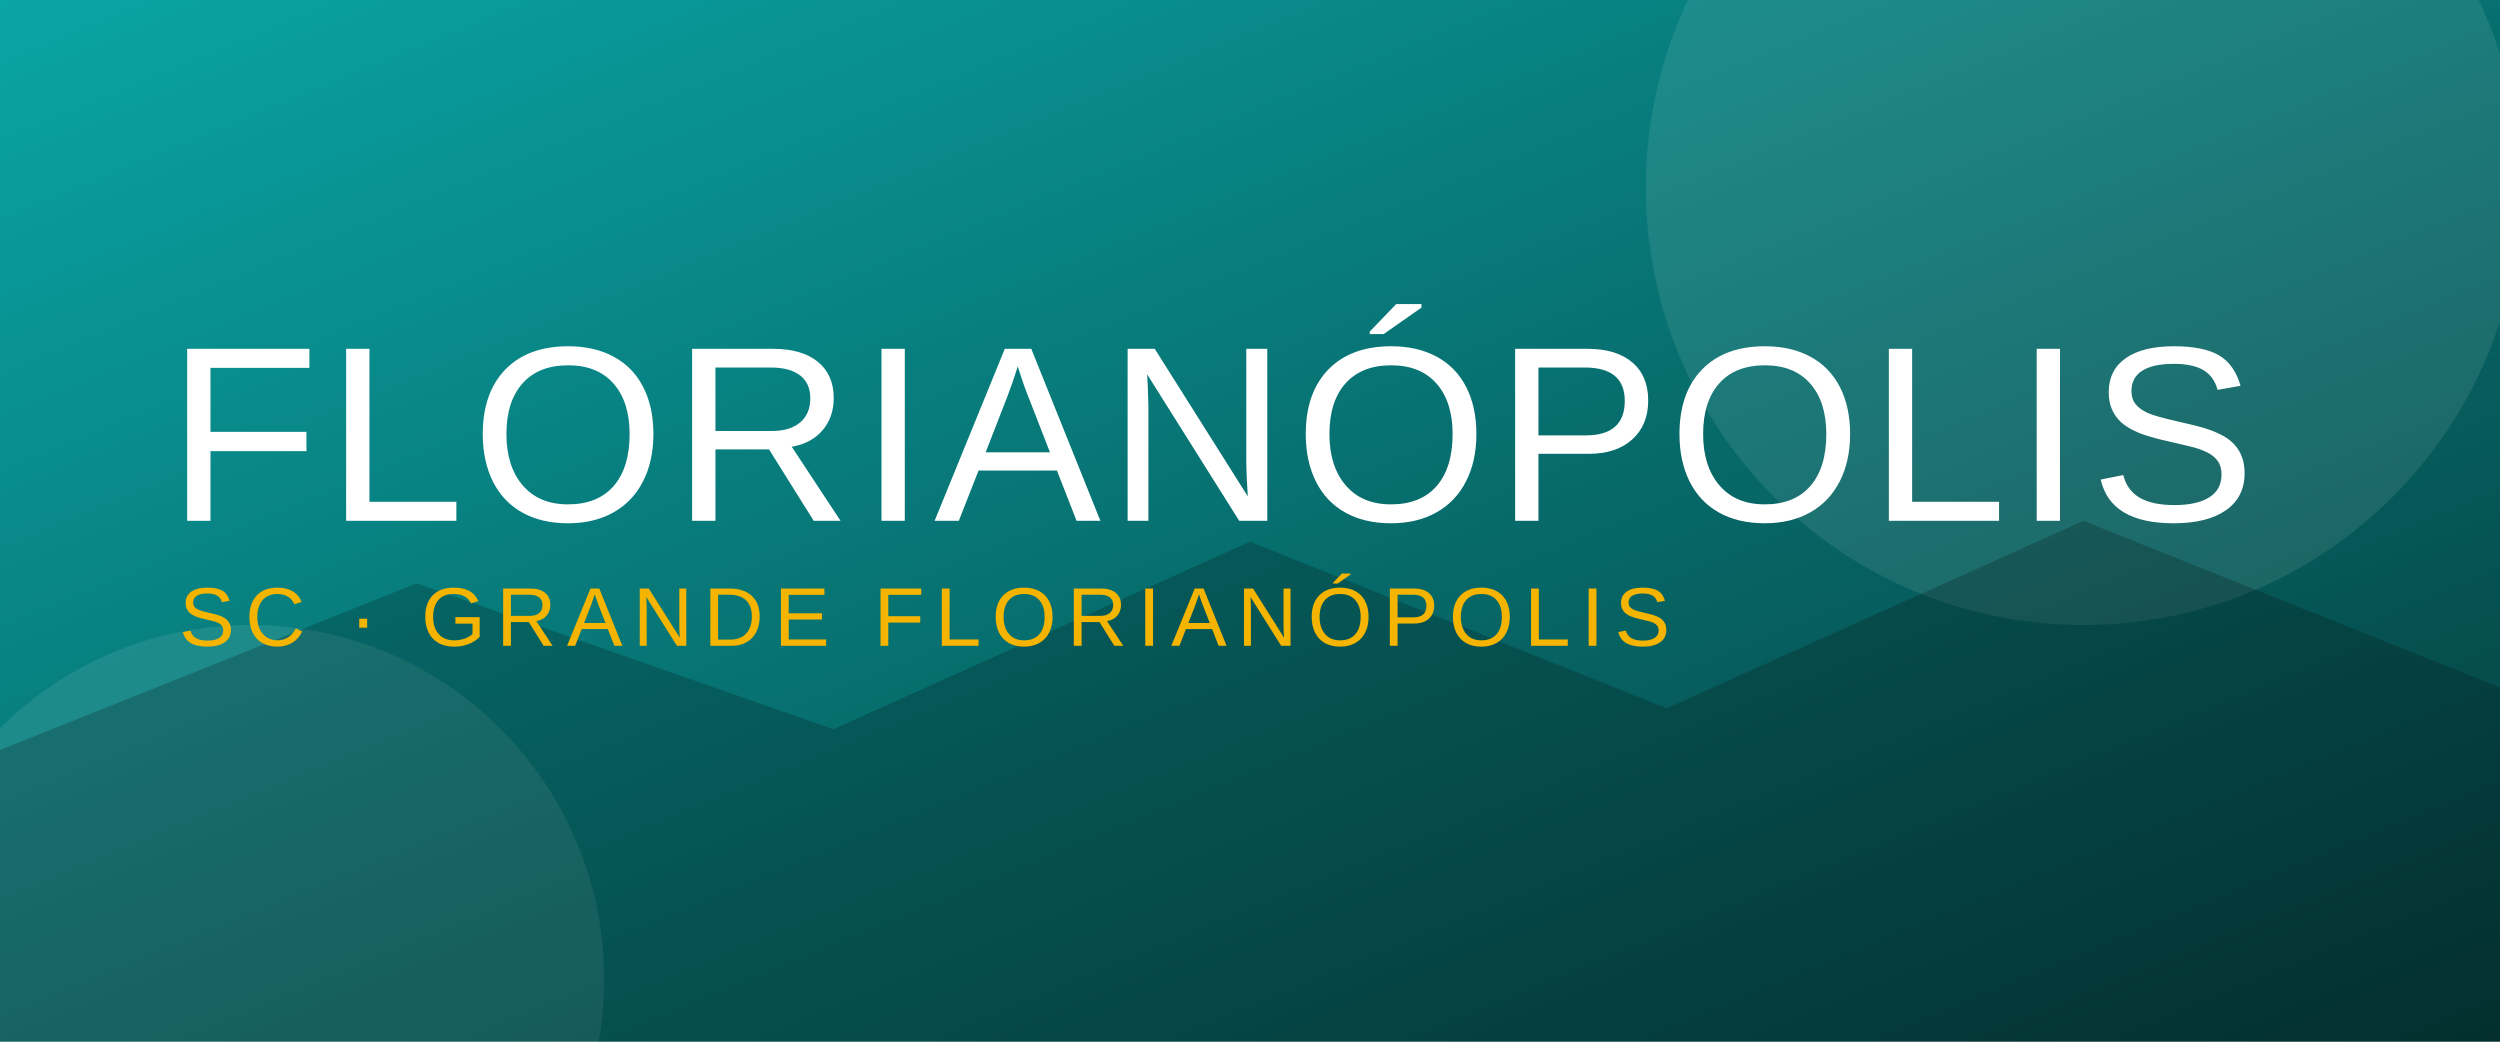
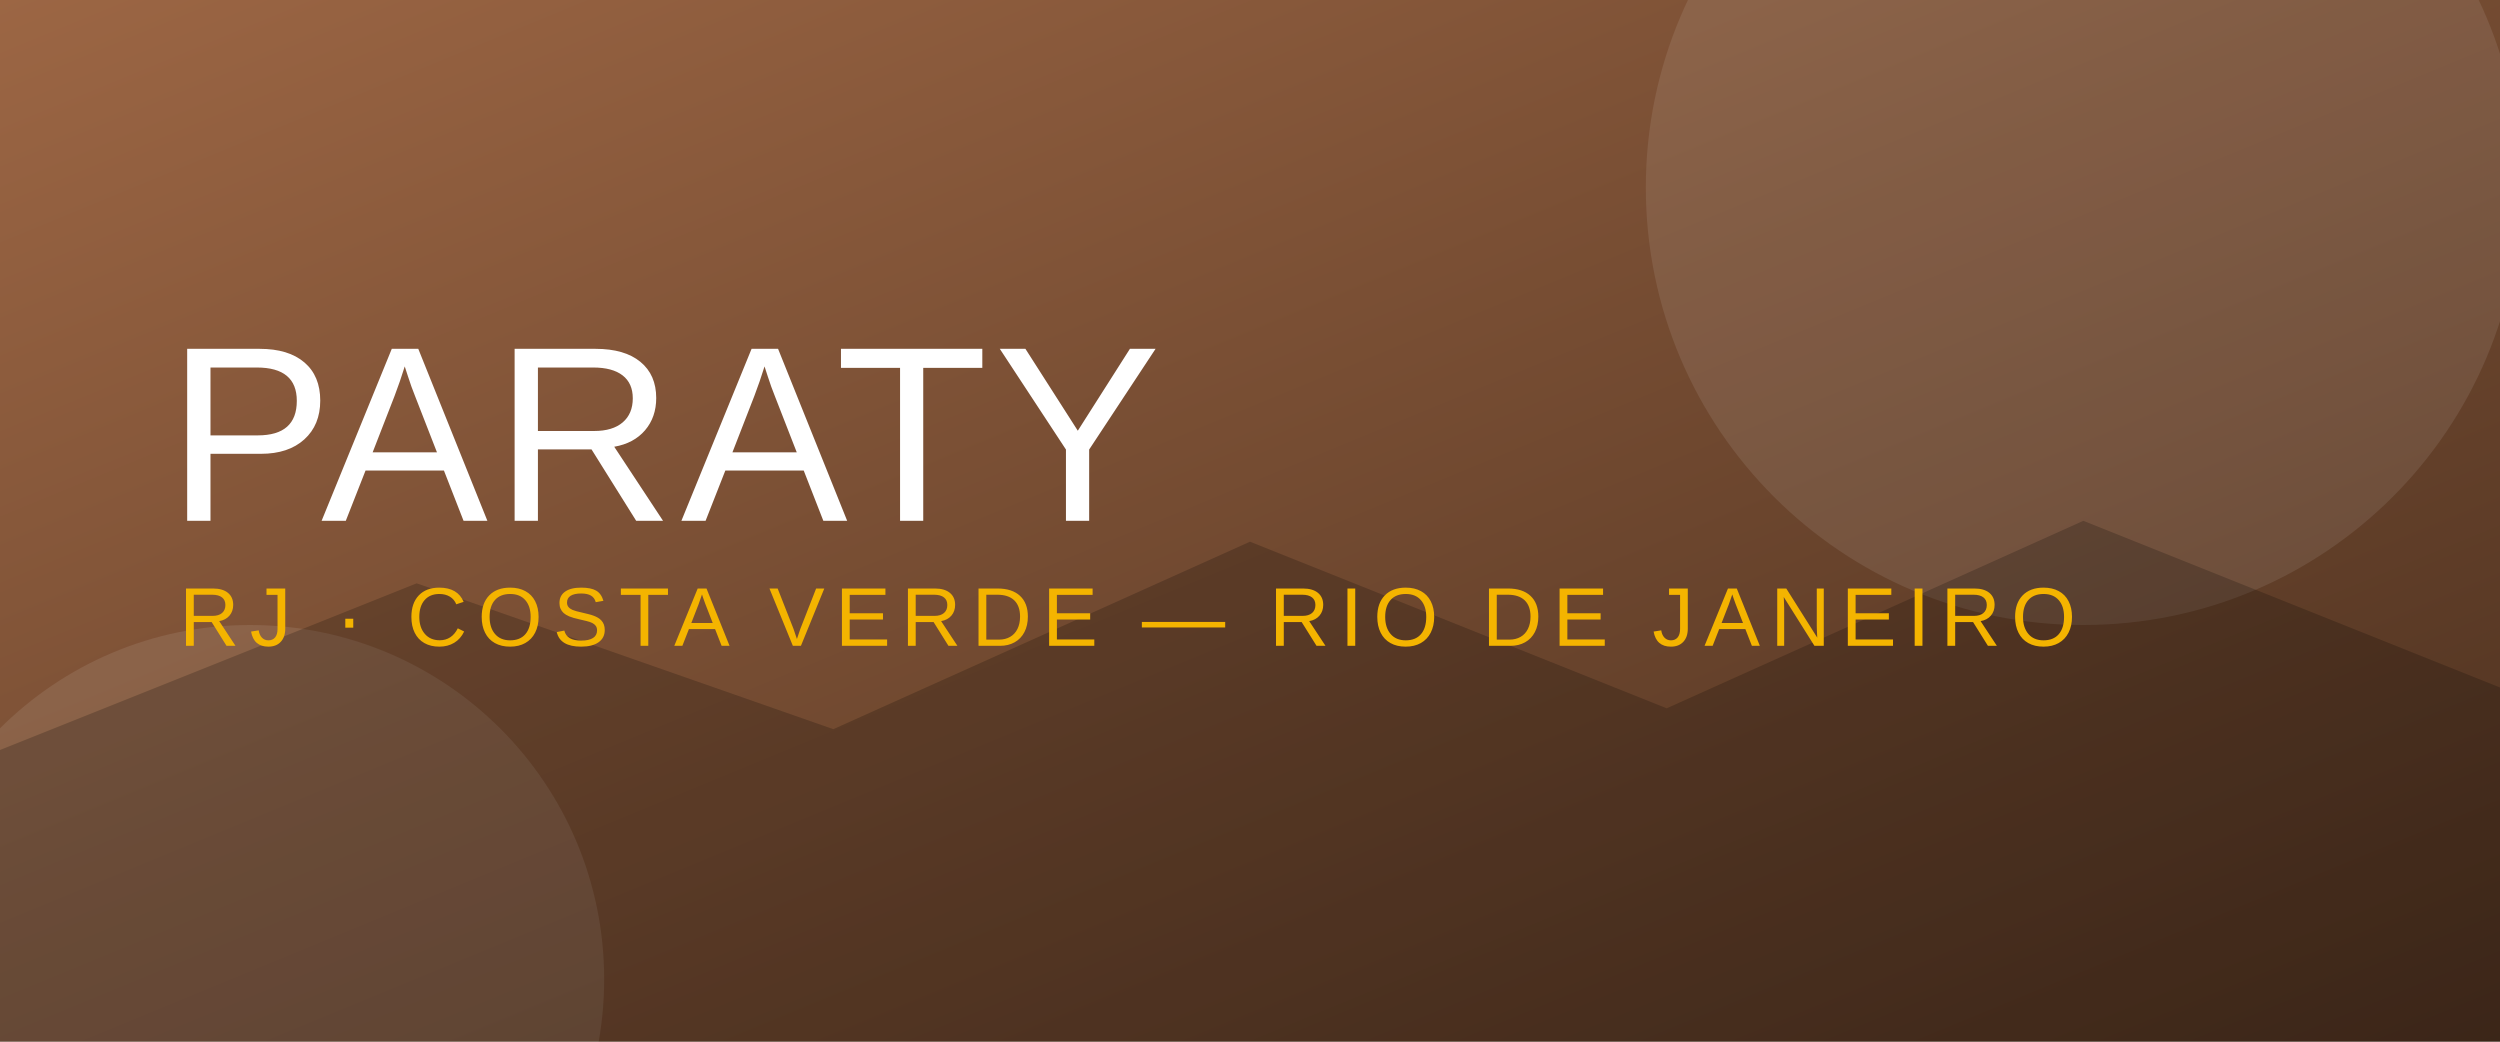
<svg xmlns="http://www.w3.org/2000/svg" width="1200" height="500" viewBox="0 0 1200 500" font-family="Bebas Neue, Arial, sans-serif">
  <defs>
    <linearGradient id="g" x1="0" y1="0" x2="1" y2="1">
-       <stop offset="0" stop-color="#0aa5a5" />
-       <stop offset="1" stop-color="#053a3a" />
+       <stop offset="0" stop-color="#9c6644" />
+       <stop offset="1" stop-color="#4a2f1e" />
    </linearGradient>
  </defs>
  <rect width="1200" height="500" fill="url(#g)" />
  <g fill="#ffffff" opacity="0.09">
    <circle cx="1000" cy="90" r="210" />
    <circle cx="120" cy="470" r="170" />
  </g>
  <path d="M0 360 L200 280 L400 350 L600 260 L800 340 L1000 250 L1200 330 L1200 500 L0 500 Z" fill="#000" opacity="0.2" />
-   <text x="80" y="250" fill="#fff" font-size="120" letter-spacing="3">FLORIANÓPOLIS</text>
-   <text x="86" y="310" fill="#f4b400" font-size="40" letter-spacing="5">SC · GRANDE FLORIANÓPOLIS</text>
+   <text x="80" y="250" fill="#fff" font-size="120" letter-spacing="3">PARATY</text>
+   <text x="86" y="310" fill="#f4b400" font-size="40" letter-spacing="5">RJ · COSTA VERDE — RIO DE JANEIRO</text>
</svg>
